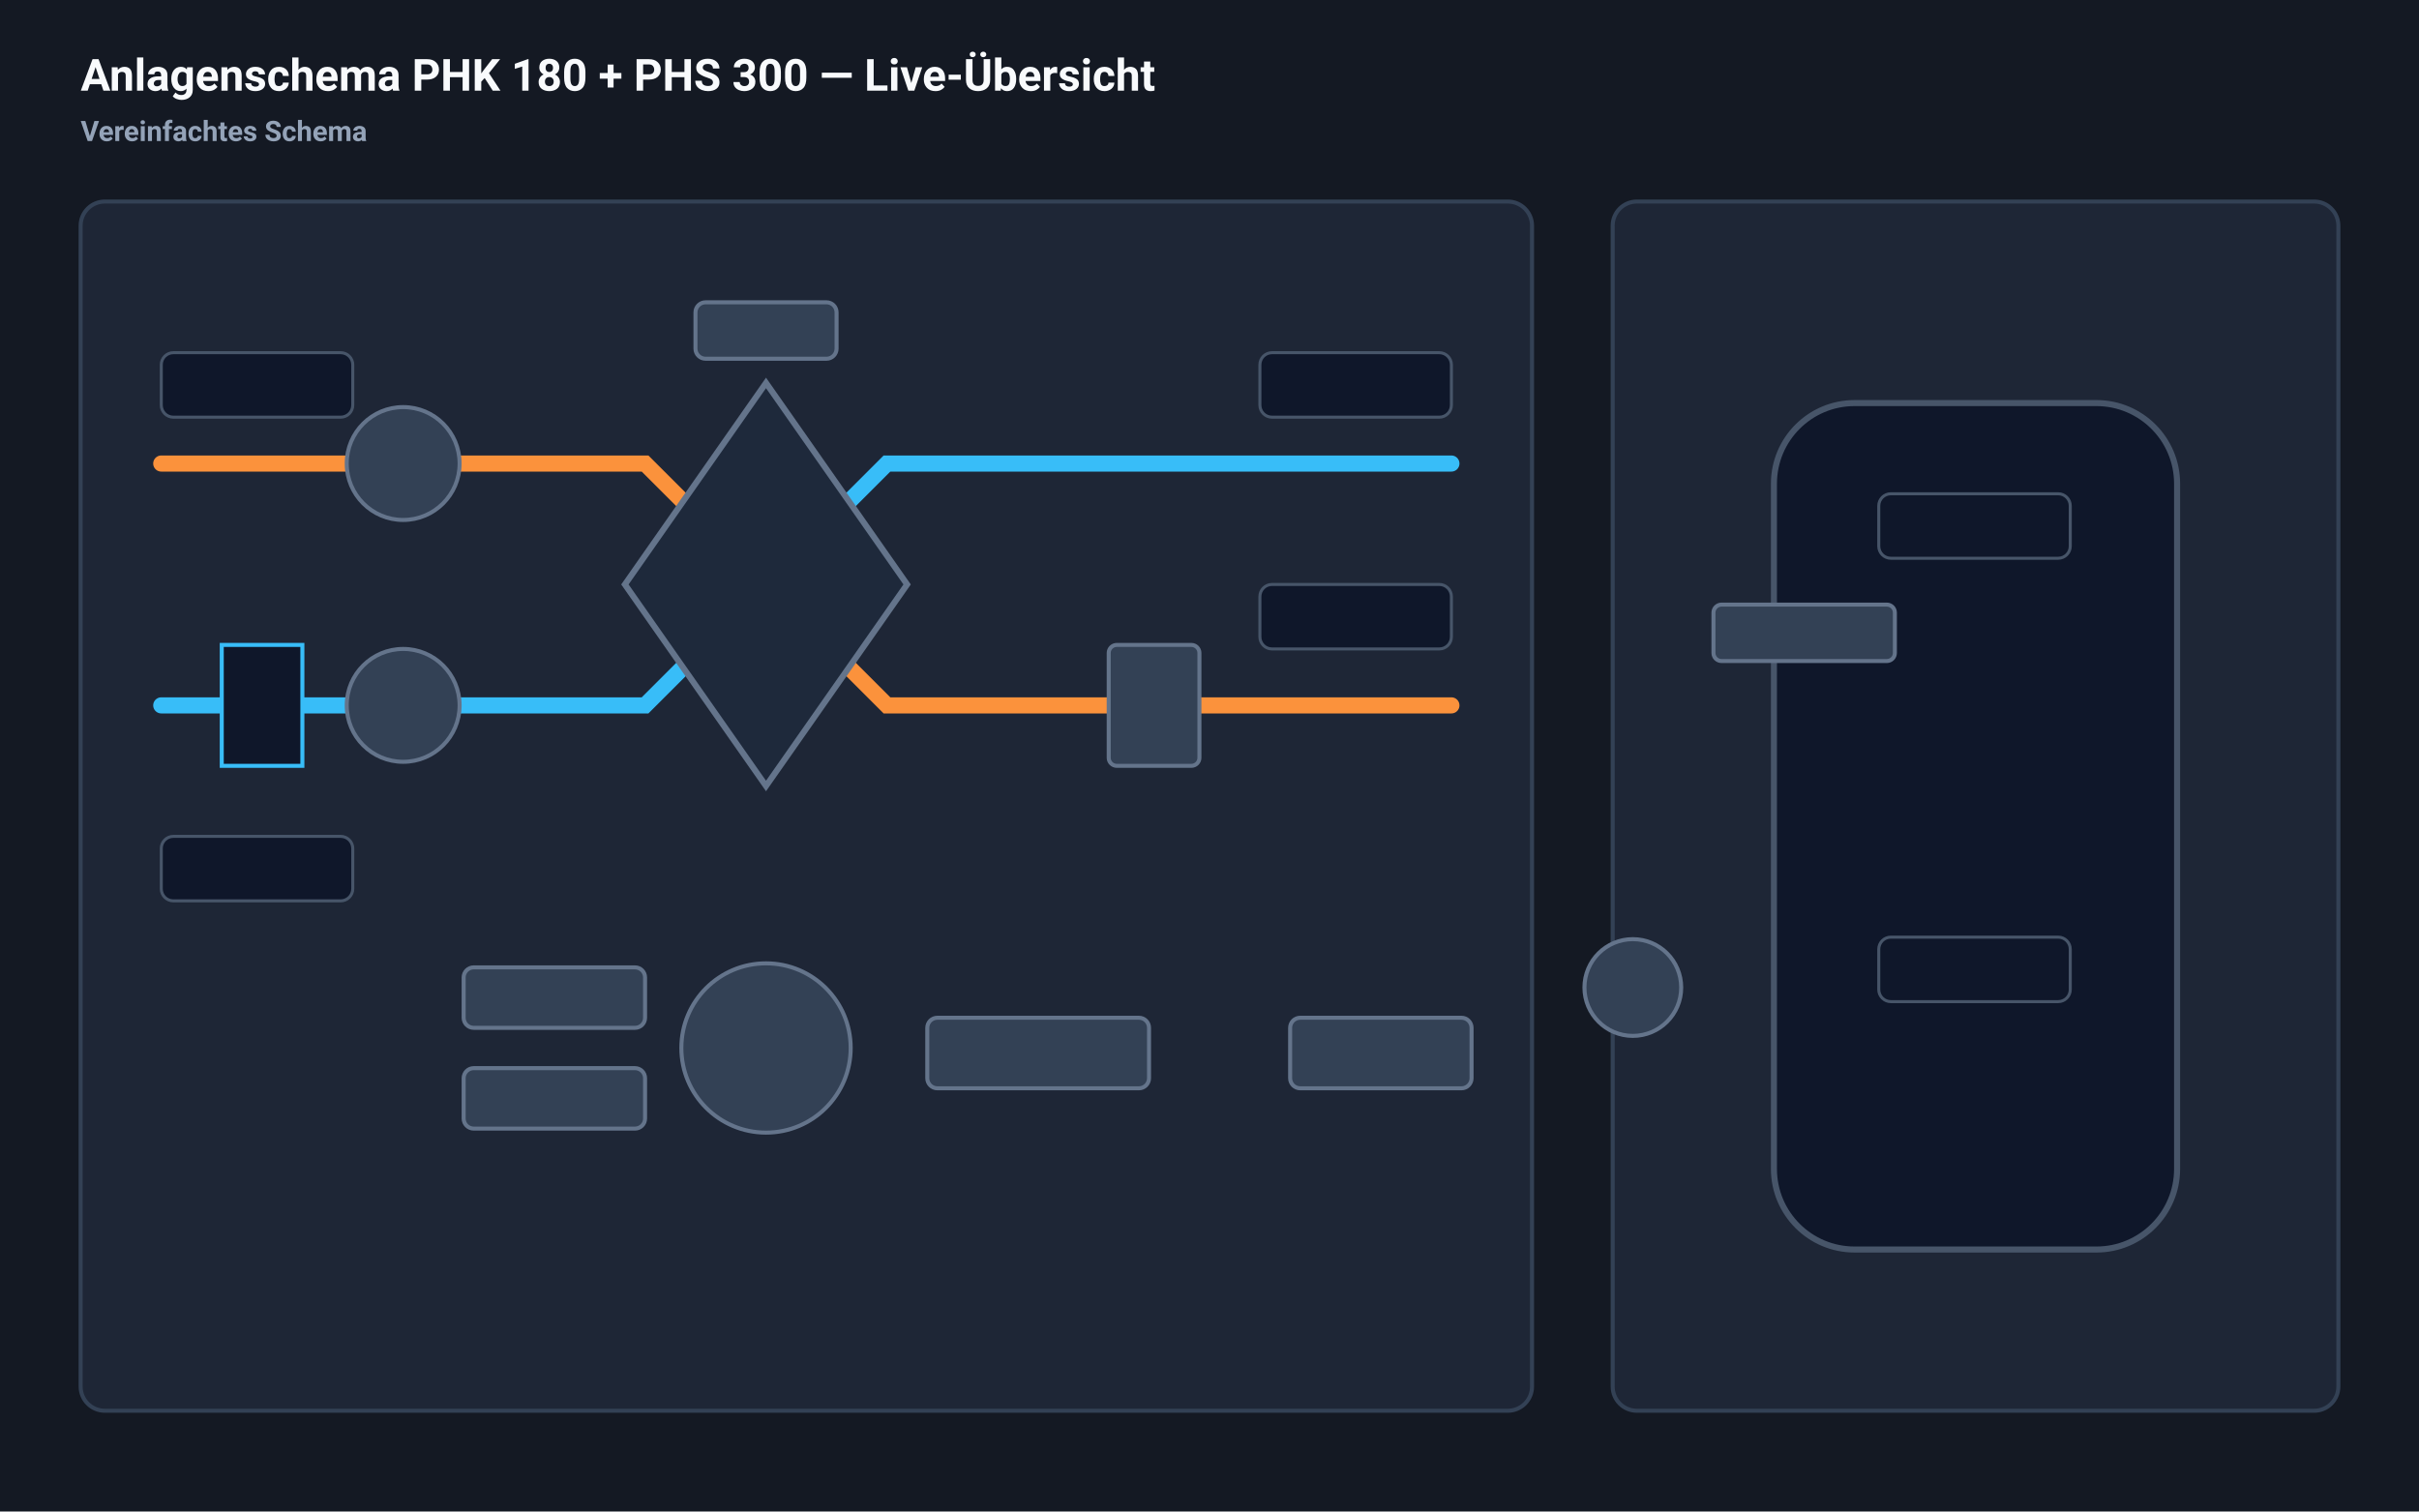
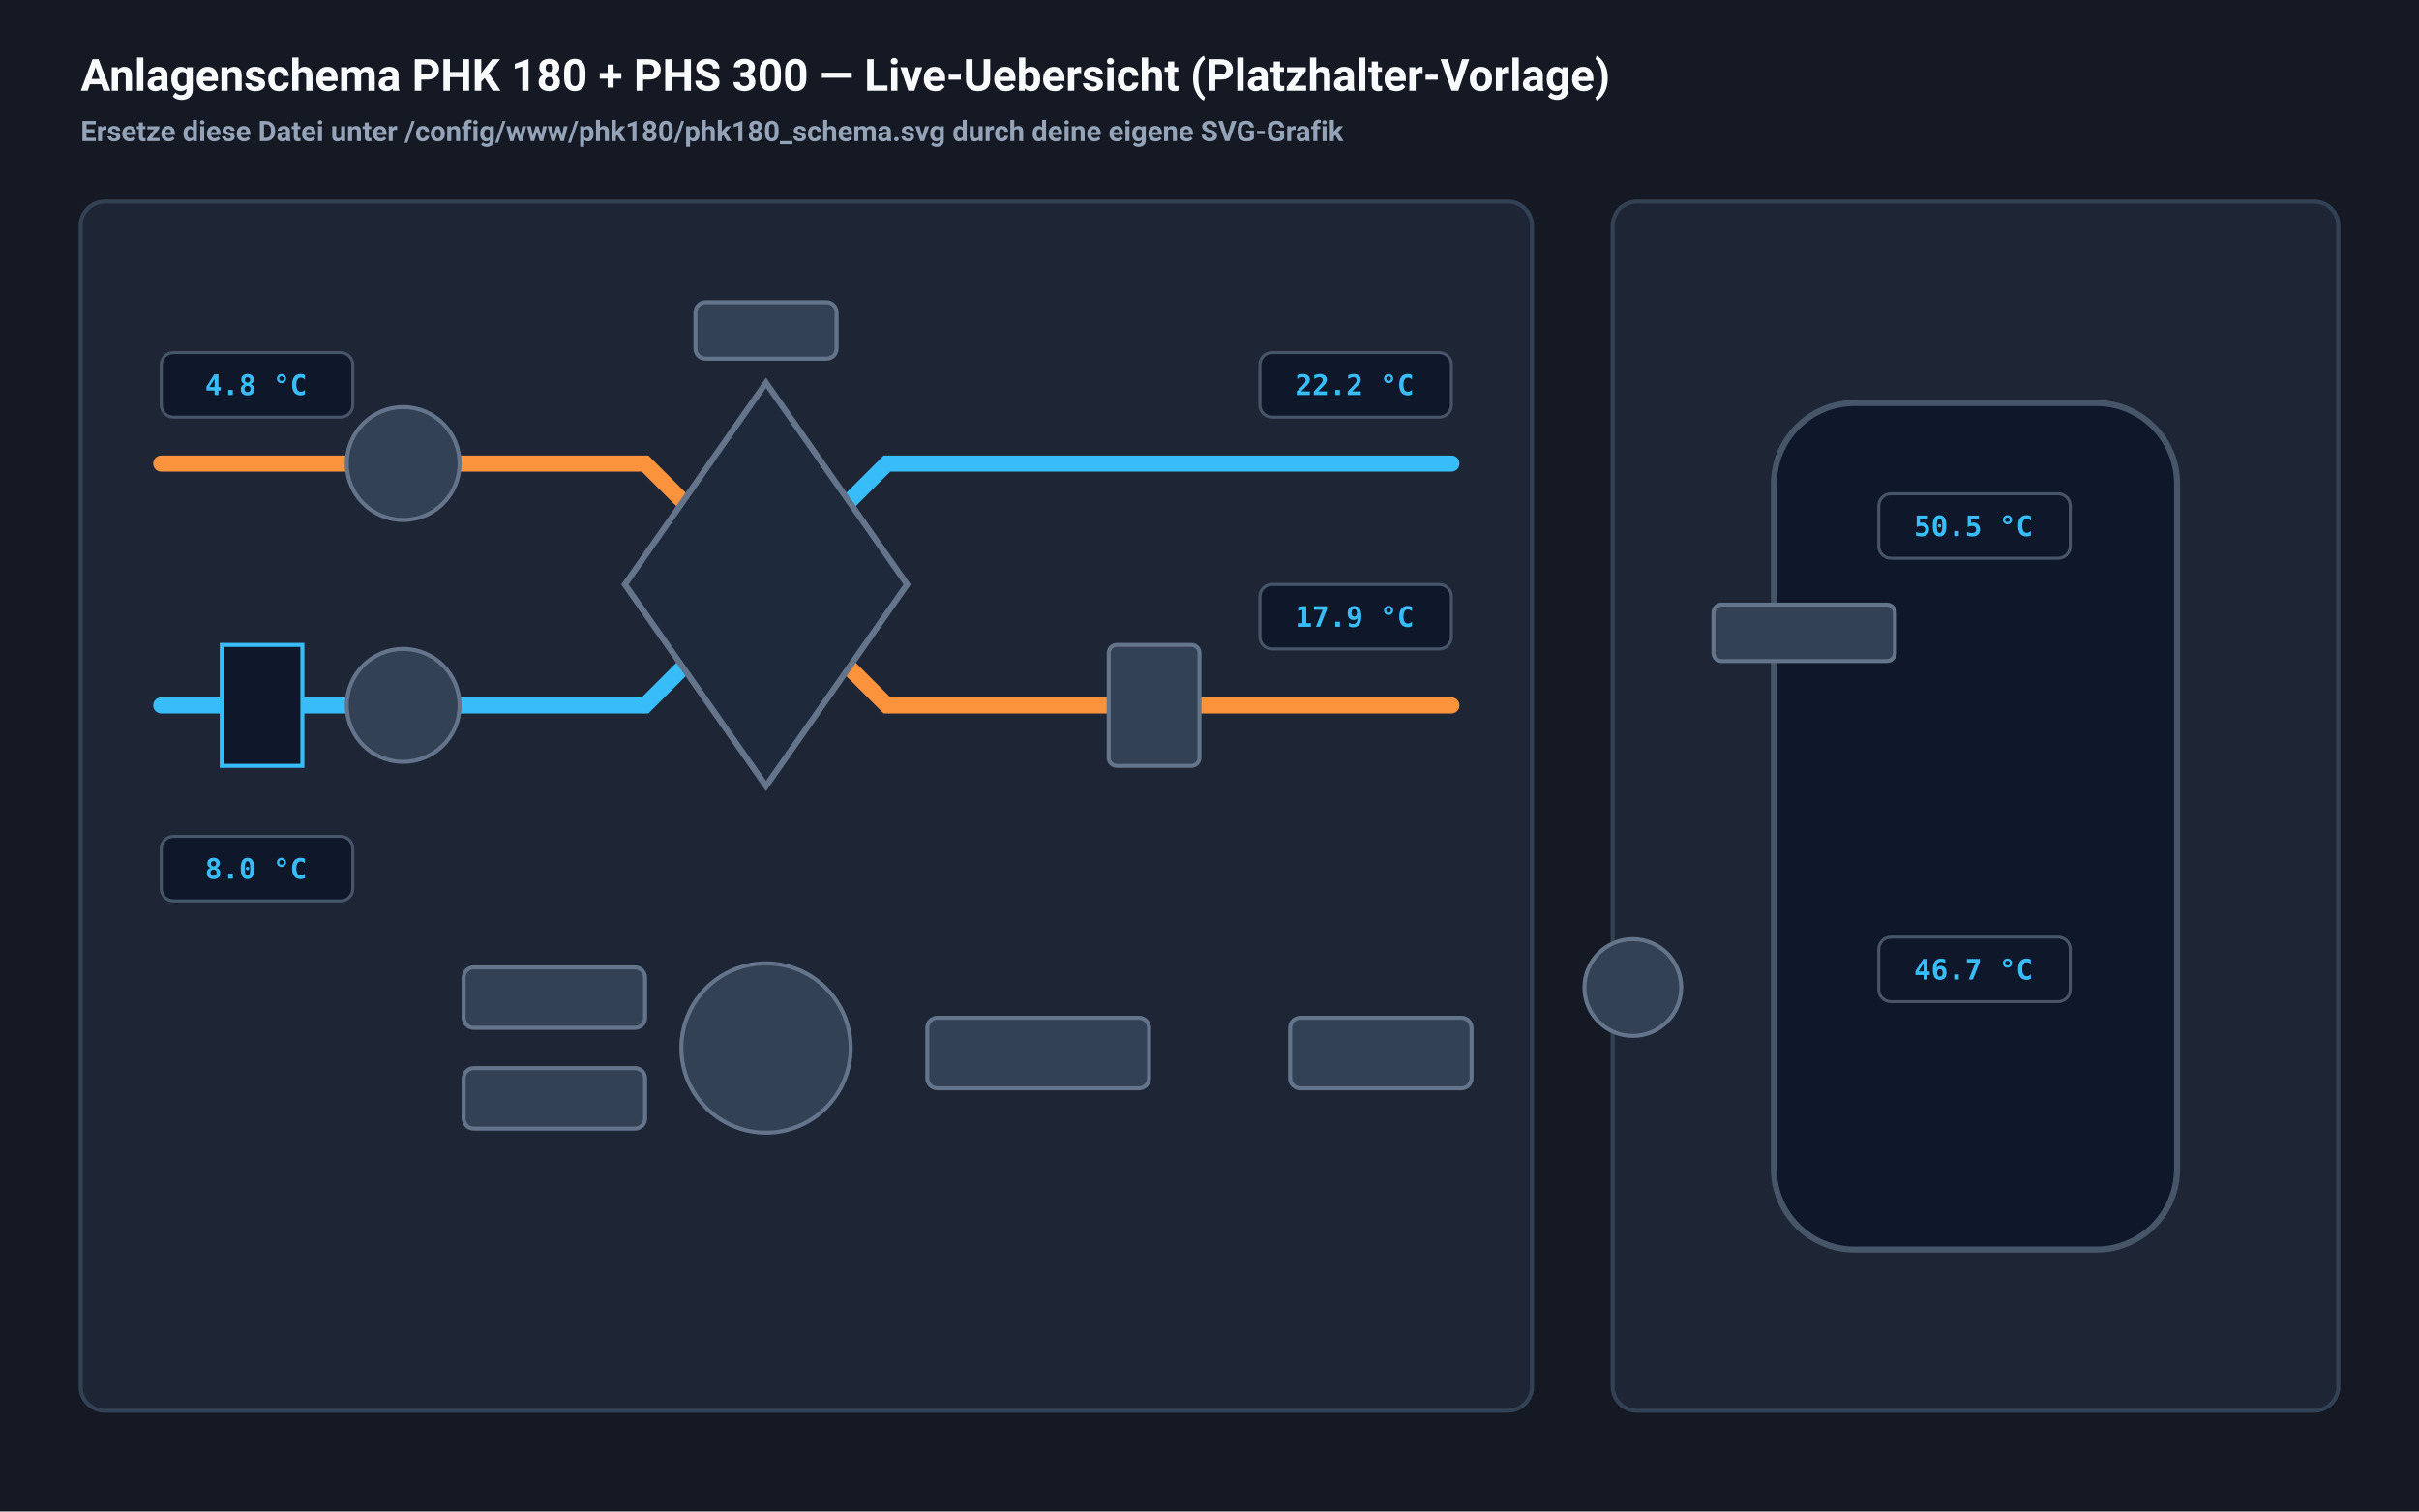
<svg xmlns="http://www.w3.org/2000/svg" viewBox="0 0 1200 750" width="100%" height="100%">
  <defs>
    <style>
      .bg { fill: #141923; }
      .panel { fill: #1e2636; stroke: #334155; stroke-width: 2; rx: 12; }
      .pipe-air-cold { stroke: #38bdf8; stroke-width: 8; fill: none; stroke-linecap: round; }
      .pipe-air-warm { stroke: #fb923c; stroke-width: 8; fill: none; stroke-linecap: round; }
      .title { font-family: 'Segoe UI', Roboto, sans-serif; font-size: 22px; font-weight: bold; fill: #f8fafc; }
      .subtitle { font-family: 'Segoe UI', Roboto, sans-serif; font-size: 14px; font-weight: 600; fill: #94a3b8; }
+       .label { font-family: 'Segoe UI', Roboto, sans-serif; font-size: 13px; fill: #cbd5e1; }
      .val-box { fill: #0f172a; stroke: #475569; stroke-width: 1.5; rx: 6; }
      .val-text { font-family: 'Consolas', monospace; font-size: 14px; font-weight: bold; fill: #38bdf8; text-anchor: middle; }
      .comp-off { fill: #334155; stroke: #64748b; stroke-width: 2; transition: all 0.3s ease; }
    </style>
  </defs>
  <rect width="1200" height="750" class="bg" />
-   <text x="40" y="45" class="title">Anlagenschema PHK 180 + PHS 300 — Live-Übersicht</text>
-   <text x="40" y="70" class="subtitle">Vereinfachtes Schema</text>
+   <text x="40" y="45" class="title">Anlagenschema PHK 180 + PHS 300 — Live-Uebersicht (Platzhalter-Vorlage)</text>
+   <text x="40" y="70" class="subtitle">Ersetze diese Datei unter /config/www/phk180/phk180_schema.svg durch deine eigene SVG-Grafik</text>
  <rect x="40" y="100" width="720" height="600" class="panel" />
  <rect x="800" y="100" width="360" height="600" class="panel" />
  <path d="M 80 230 L 320 230 L 440 350 L 720 350" class="pipe-air-warm" />
  <path d="M 720 230 L 440 230 L 320 350 L 80 350" class="pipe-air-cold" />
  <polygon points="380,190 450,290 380,390 310,290" fill="#1e293b" stroke="#64748b" stroke-width="3" />
  <g id="svg_bypass" class="comp-off">
    <rect x="345" y="150" width="70" height="28" rx="5" />
  </g>
  <g id="svg_fan_zu" class="comp-off">
    <circle cx="200" cy="230" r="28" />
  </g>
  <g id="svg_fan_ab" class="comp-off">
    <circle cx="200" cy="350" r="28" />
  </g>
  <rect x="110" y="320" width="40" height="60" fill="#0f172a" stroke="#38bdf8" stroke-width="2" />
  <g id="svg_kompressor" class="comp-off">
    <circle cx="380" cy="520" r="42" />
  </g>
  <g id="svg_mv_anlauf" class="comp-off">
    <rect x="230" y="480" width="90" height="30" rx="5" />
  </g>
  <g id="svg_mv_fluessig" class="comp-off">
    <rect x="230" y="530" width="90" height="30" rx="5" />
  </g>
  <g id="svg_mv_4_2_wege" class="comp-off">
    <rect x="460" y="505" width="110" height="35" rx="5" />
  </g>
  <g id="svg_zh_zuluft" class="comp-off">
    <rect x="550" y="320" width="45" height="60" rx="4" />
  </g>
  <g id="svg_zh_raum" class="comp-off">
    <rect x="640" y="505" width="90" height="35" rx="5" />
  </g>
  <rect x="880" y="200" width="200" height="420" rx="40" fill="#0f172a" stroke="#475569" stroke-width="3" />
  <g id="svg_ehz" class="comp-off">
    <rect x="850" y="300" width="90" height="28" rx="4" />
  </g>
  <g id="svg_speicherladepumpe" class="comp-off">
    <circle cx="810" cy="490" r="24" />
  </g>
  <g transform="translate(80, 175)">
    <rect width="95" height="32" class="val-box" />
-     <text x="47" y="21" id="svg_t_lufteintritt" class="val-text" />
+     <text x="47" y="21" id="svg_t_lufteintritt" class="val-text">4.8 °C</text>
  </g>
  <g transform="translate(625, 175)">
    <rect width="95" height="32" class="val-box" />
-     <text x="47" y="21" id="svg_t_abluft" class="val-text" />
+     <text x="47" y="21" id="svg_t_abluft" class="val-text">22.2 °C</text>
  </g>
  <g transform="translate(625, 290)">
    <rect width="95" height="32" class="val-box" />
-     <text x="47" y="21" id="svg_t_zuluft" class="val-text" />
+     <text x="47" y="21" id="svg_t_zuluft" class="val-text">17.9 °C</text>
  </g>
  <g transform="translate(80, 415)">
    <rect width="95" height="32" class="val-box" />
-     <text x="47" y="21" id="svg_t_verdampfer" class="val-text" />
+     <text x="47" y="21" id="svg_t_verdampfer" class="val-text">8.0 °C</text>
  </g>
  <g transform="translate(932, 245)">
    <rect width="95" height="32" class="val-box" />
-     <text x="47" y="21" id="svg_t_speicher_oben" class="val-text" />
+     <text x="47" y="21" id="svg_t_speicher_oben" class="val-text">50.5 °C</text>
  </g>
  <g transform="translate(932, 465)">
    <rect width="95" height="32" class="val-box" />
-     <text x="47" y="21" id="svg_t_speicher_unten" class="val-text" />
+     <text x="47" y="21" id="svg_t_speicher_unten" class="val-text">46.7 °C</text>
  </g>
</svg>
